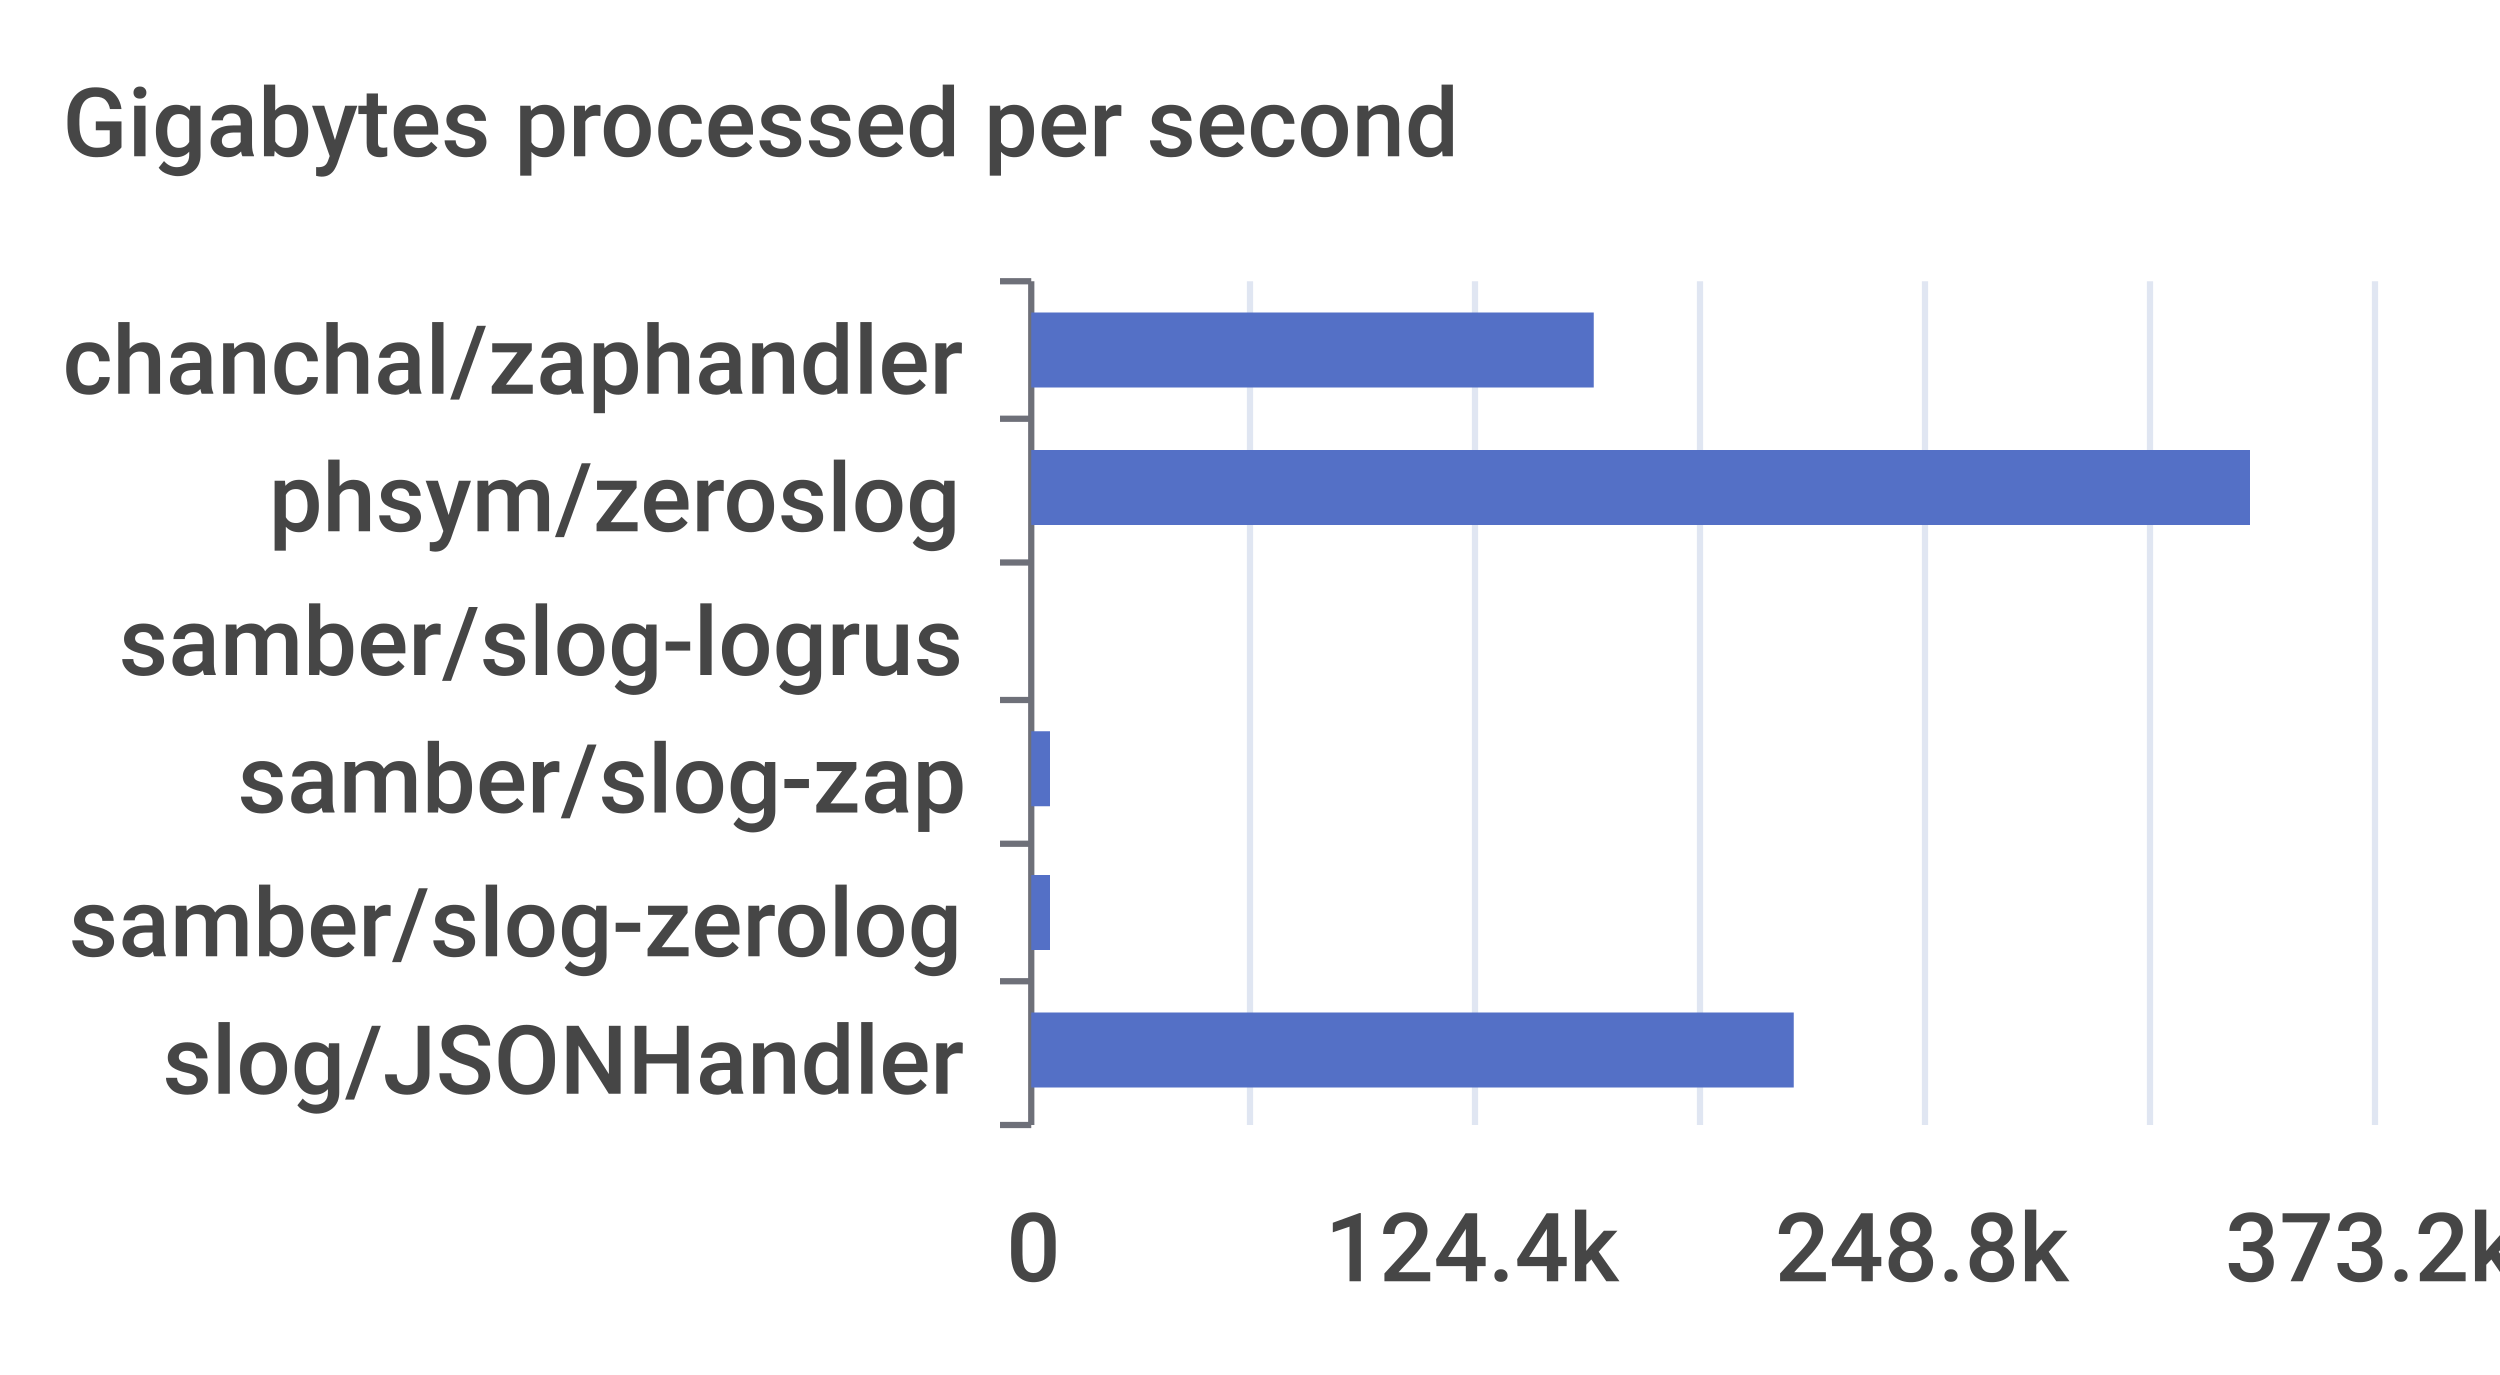
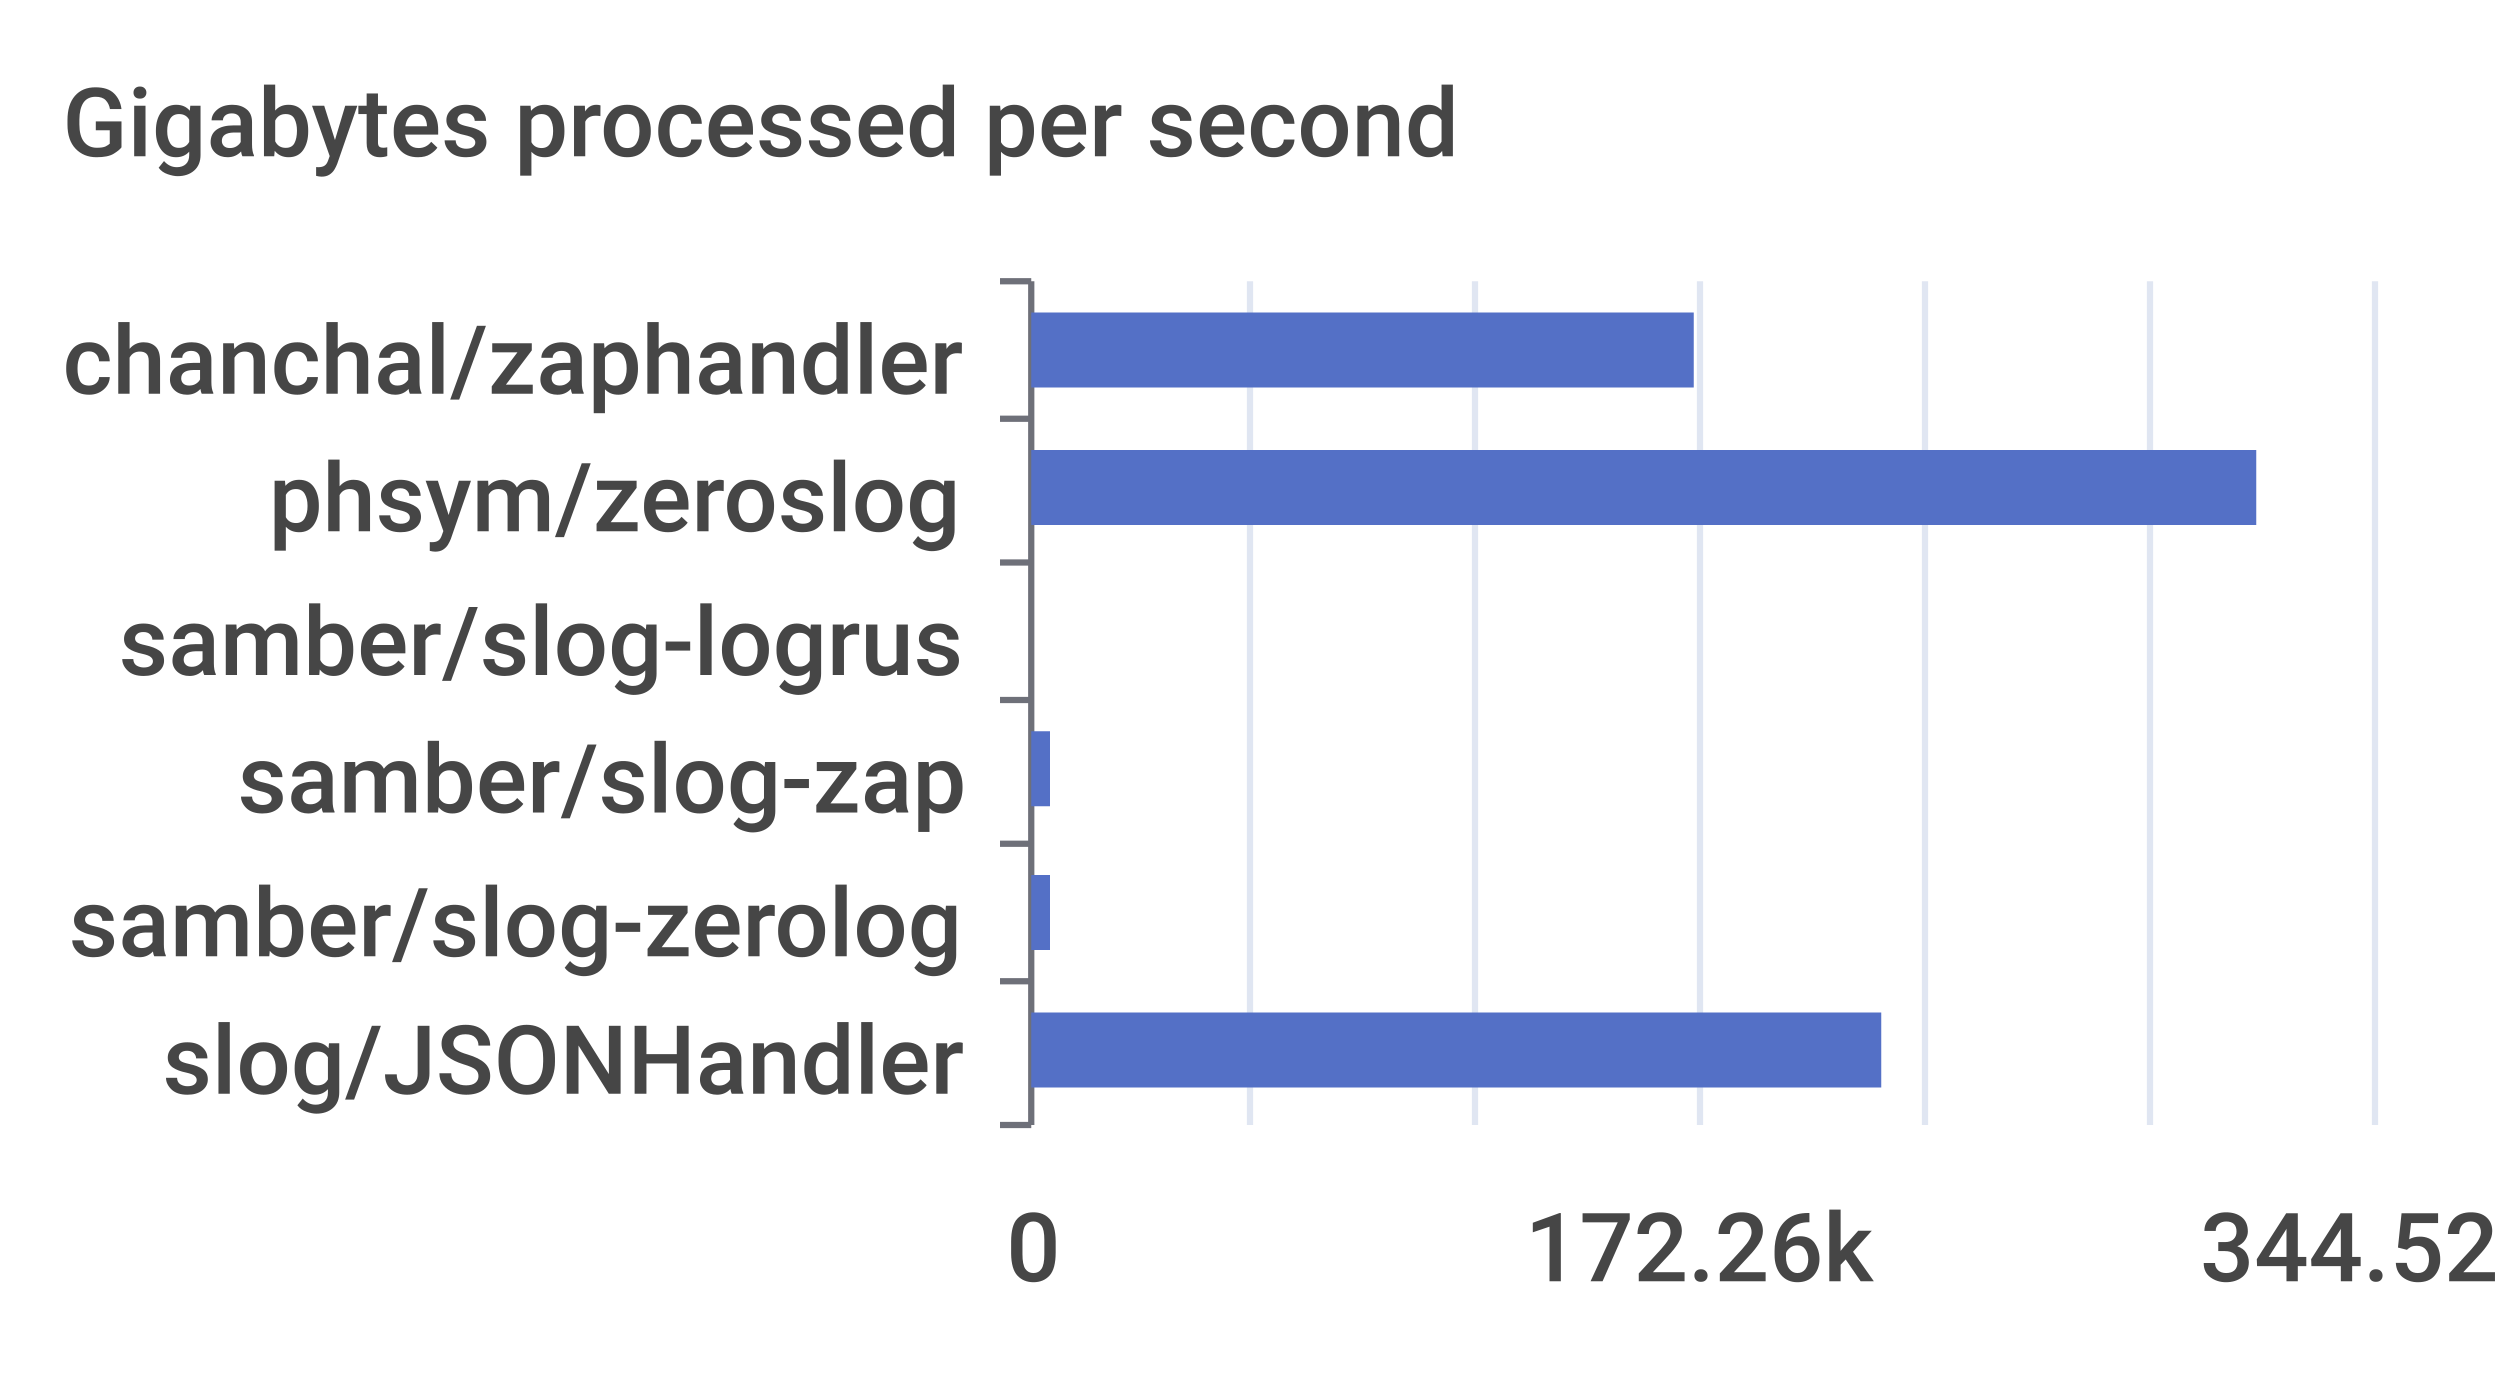
<svg xmlns="http://www.w3.org/2000/svg" width="400" height="220">\n<path d="M 0 0 L 400 0 L 400 220 L 0 220 L 0 0" style="stroke-width:0;stroke:none;fill:rgba(255,255,255,1.0)" />
  <text x="10" y="25" style="stroke-width:0;stroke:none;fill:rgba(70,70,70,1.0);font-size:15.3px;font-family:'Roboto Medium',sans-serif">Gigabytes processed per second</text>
  <path d="M 160 45 L 165 45" style="stroke-width:1;stroke:rgba(110,112,121,1.0);fill:none" />
  <path d="M 160 67 L 165 67" style="stroke-width:1;stroke:rgba(110,112,121,1.0);fill:none" />
  <path d="M 160 90 L 165 90" style="stroke-width:1;stroke:rgba(110,112,121,1.0);fill:none" />
  <path d="M 160 112 L 165 112" style="stroke-width:1;stroke:rgba(110,112,121,1.0);fill:none" />
  <path d="M 160 135 L 165 135" style="stroke-width:1;stroke:rgba(110,112,121,1.0);fill:none" />
  <path d="M 160 157 L 165 157" style="stroke-width:1;stroke:rgba(110,112,121,1.0);fill:none" />
  <path d="M 160 180 L 165 180" style="stroke-width:1;stroke:rgba(110,112,121,1.0);fill:none" />
  <path d="M 165 45 L 165 180" style="stroke-width:1;stroke:rgba(110,112,121,1.0);fill:none" />
  <text x="10" y="63" style="stroke-width:0;stroke:none;fill:rgba(70,70,70,1.0);font-size:15.3px;font-family:'Roboto Medium',sans-serif">chanchal/zaphandler</text>
  <text x="43" y="85" style="stroke-width:0;stroke:none;fill:rgba(70,70,70,1.0);font-size:15.3px;font-family:'Roboto Medium',sans-serif">phsym/zeroslog</text>
  <text x="19" y="108" style="stroke-width:0;stroke:none;fill:rgba(70,70,70,1.0);font-size:15.3px;font-family:'Roboto Medium',sans-serif">samber/slog-logrus</text>
  <text x="38" y="130" style="stroke-width:0;stroke:none;fill:rgba(70,70,70,1.0);font-size:15.3px;font-family:'Roboto Medium',sans-serif">samber/slog-zap</text>
  <text x="11" y="153" style="stroke-width:0;stroke:none;fill:rgba(70,70,70,1.0);font-size:15.3px;font-family:'Roboto Medium',sans-serif">samber/slog-zerolog</text>
  <text x="26" y="175" style="stroke-width:0;stroke:none;fill:rgba(70,70,70,1.0);font-size:15.3px;font-family:'Roboto Medium',sans-serif">slog/JSONHandler</text>
  <text x="161" y="205" style="stroke-width:0;stroke:none;fill:rgba(70,70,70,1.0);font-size:15.3px;font-family:'Roboto Medium',sans-serif">0</text>
-   <text x="212" y="205" style="stroke-width:0;stroke:none;fill:rgba(70,70,70,1.0);font-size:15.3px;font-family:'Roboto Medium',sans-serif">124.4k</text>
-   <text x="284" y="205" style="stroke-width:0;stroke:none;fill:rgba(70,70,70,1.0);font-size:15.3px;font-family:'Roboto Medium',sans-serif">248.8k</text>
-   <text x="356" y="205" style="stroke-width:0;stroke:none;fill:rgba(70,70,70,1.0);font-size:15.3px;font-family:'Roboto Medium',sans-serif">373.2k</text>
+   <text x="244" y="205" style="stroke-width:0;stroke:none;fill:rgba(70,70,70,1.0);font-size:15.3px;font-family:'Roboto Medium',sans-serif">172.26k</text>
+   <text x="352" y="205" style="stroke-width:0;stroke:none;fill:rgba(70,70,70,1.0);font-size:15.3px;font-family:'Roboto Medium',sans-serif">344.52k</text>
  <path d="M 200 45 L 200 180" style="stroke-width:1;stroke:rgba(224,230,242,1.0);fill:none" />
  <path d="M 236 45 L 236 180" style="stroke-width:1;stroke:rgba(224,230,242,1.0);fill:none" />
  <path d="M 272 45 L 272 180" style="stroke-width:1;stroke:rgba(224,230,242,1.0);fill:none" />
  <path d="M 308 45 L 308 180" style="stroke-width:1;stroke:rgba(224,230,242,1.0);fill:none" />
  <path d="M 344 45 L 344 180" style="stroke-width:1;stroke:rgba(224,230,242,1.0);fill:none" />
  <path d="M 380 45 L 380 180" style="stroke-width:1;stroke:rgba(224,230,242,1.0);fill:none" />
-   <path d="M 165 162 L 287 162 L 287 174 L 165 174 L 165 162" style="stroke-width:0;stroke:none;fill:rgba(84,112,198,1.0)" />
+   <path d="M 165 162 L 301 162 L 301 174 L 165 174 L 165 162" style="stroke-width:0;stroke:none;fill:rgba(84,112,198,1.0)" />
  <path d="M 165 140 L 168 140 L 168 152 L 165 152 L 165 140" style="stroke-width:0;stroke:none;fill:rgba(84,112,198,1.0)" />
  <path d="M 165 117 L 168 117 L 168 129 L 165 129 L 165 117" style="stroke-width:0;stroke:none;fill:rgba(84,112,198,1.0)" />
  <path d="M 165 95 L 165 95 L 165 107 L 165 107 L 165 95" style="stroke-width:0;stroke:none;fill:rgba(84,112,198,1.0)" />
-   <path d="M 165 72 L 360 72 L 360 84 L 165 84 L 165 72" style="stroke-width:0;stroke:none;fill:rgba(84,112,198,1.0)" />
-   <path d="M 165 50 L 255 50 L 255 62 L 165 62 L 165 50" style="stroke-width:0;stroke:none;fill:rgba(84,112,198,1.0)" />
+   <path d="M 165 72 L 361 72 L 361 84 L 165 84 L 165 72" style="stroke-width:0;stroke:none;fill:rgba(84,112,198,1.0)" />
+   <path d="M 165 50 L 271 50 L 271 62 L 165 62 L 165 50" style="stroke-width:0;stroke:none;fill:rgba(84,112,198,1.0)" />
</svg>
